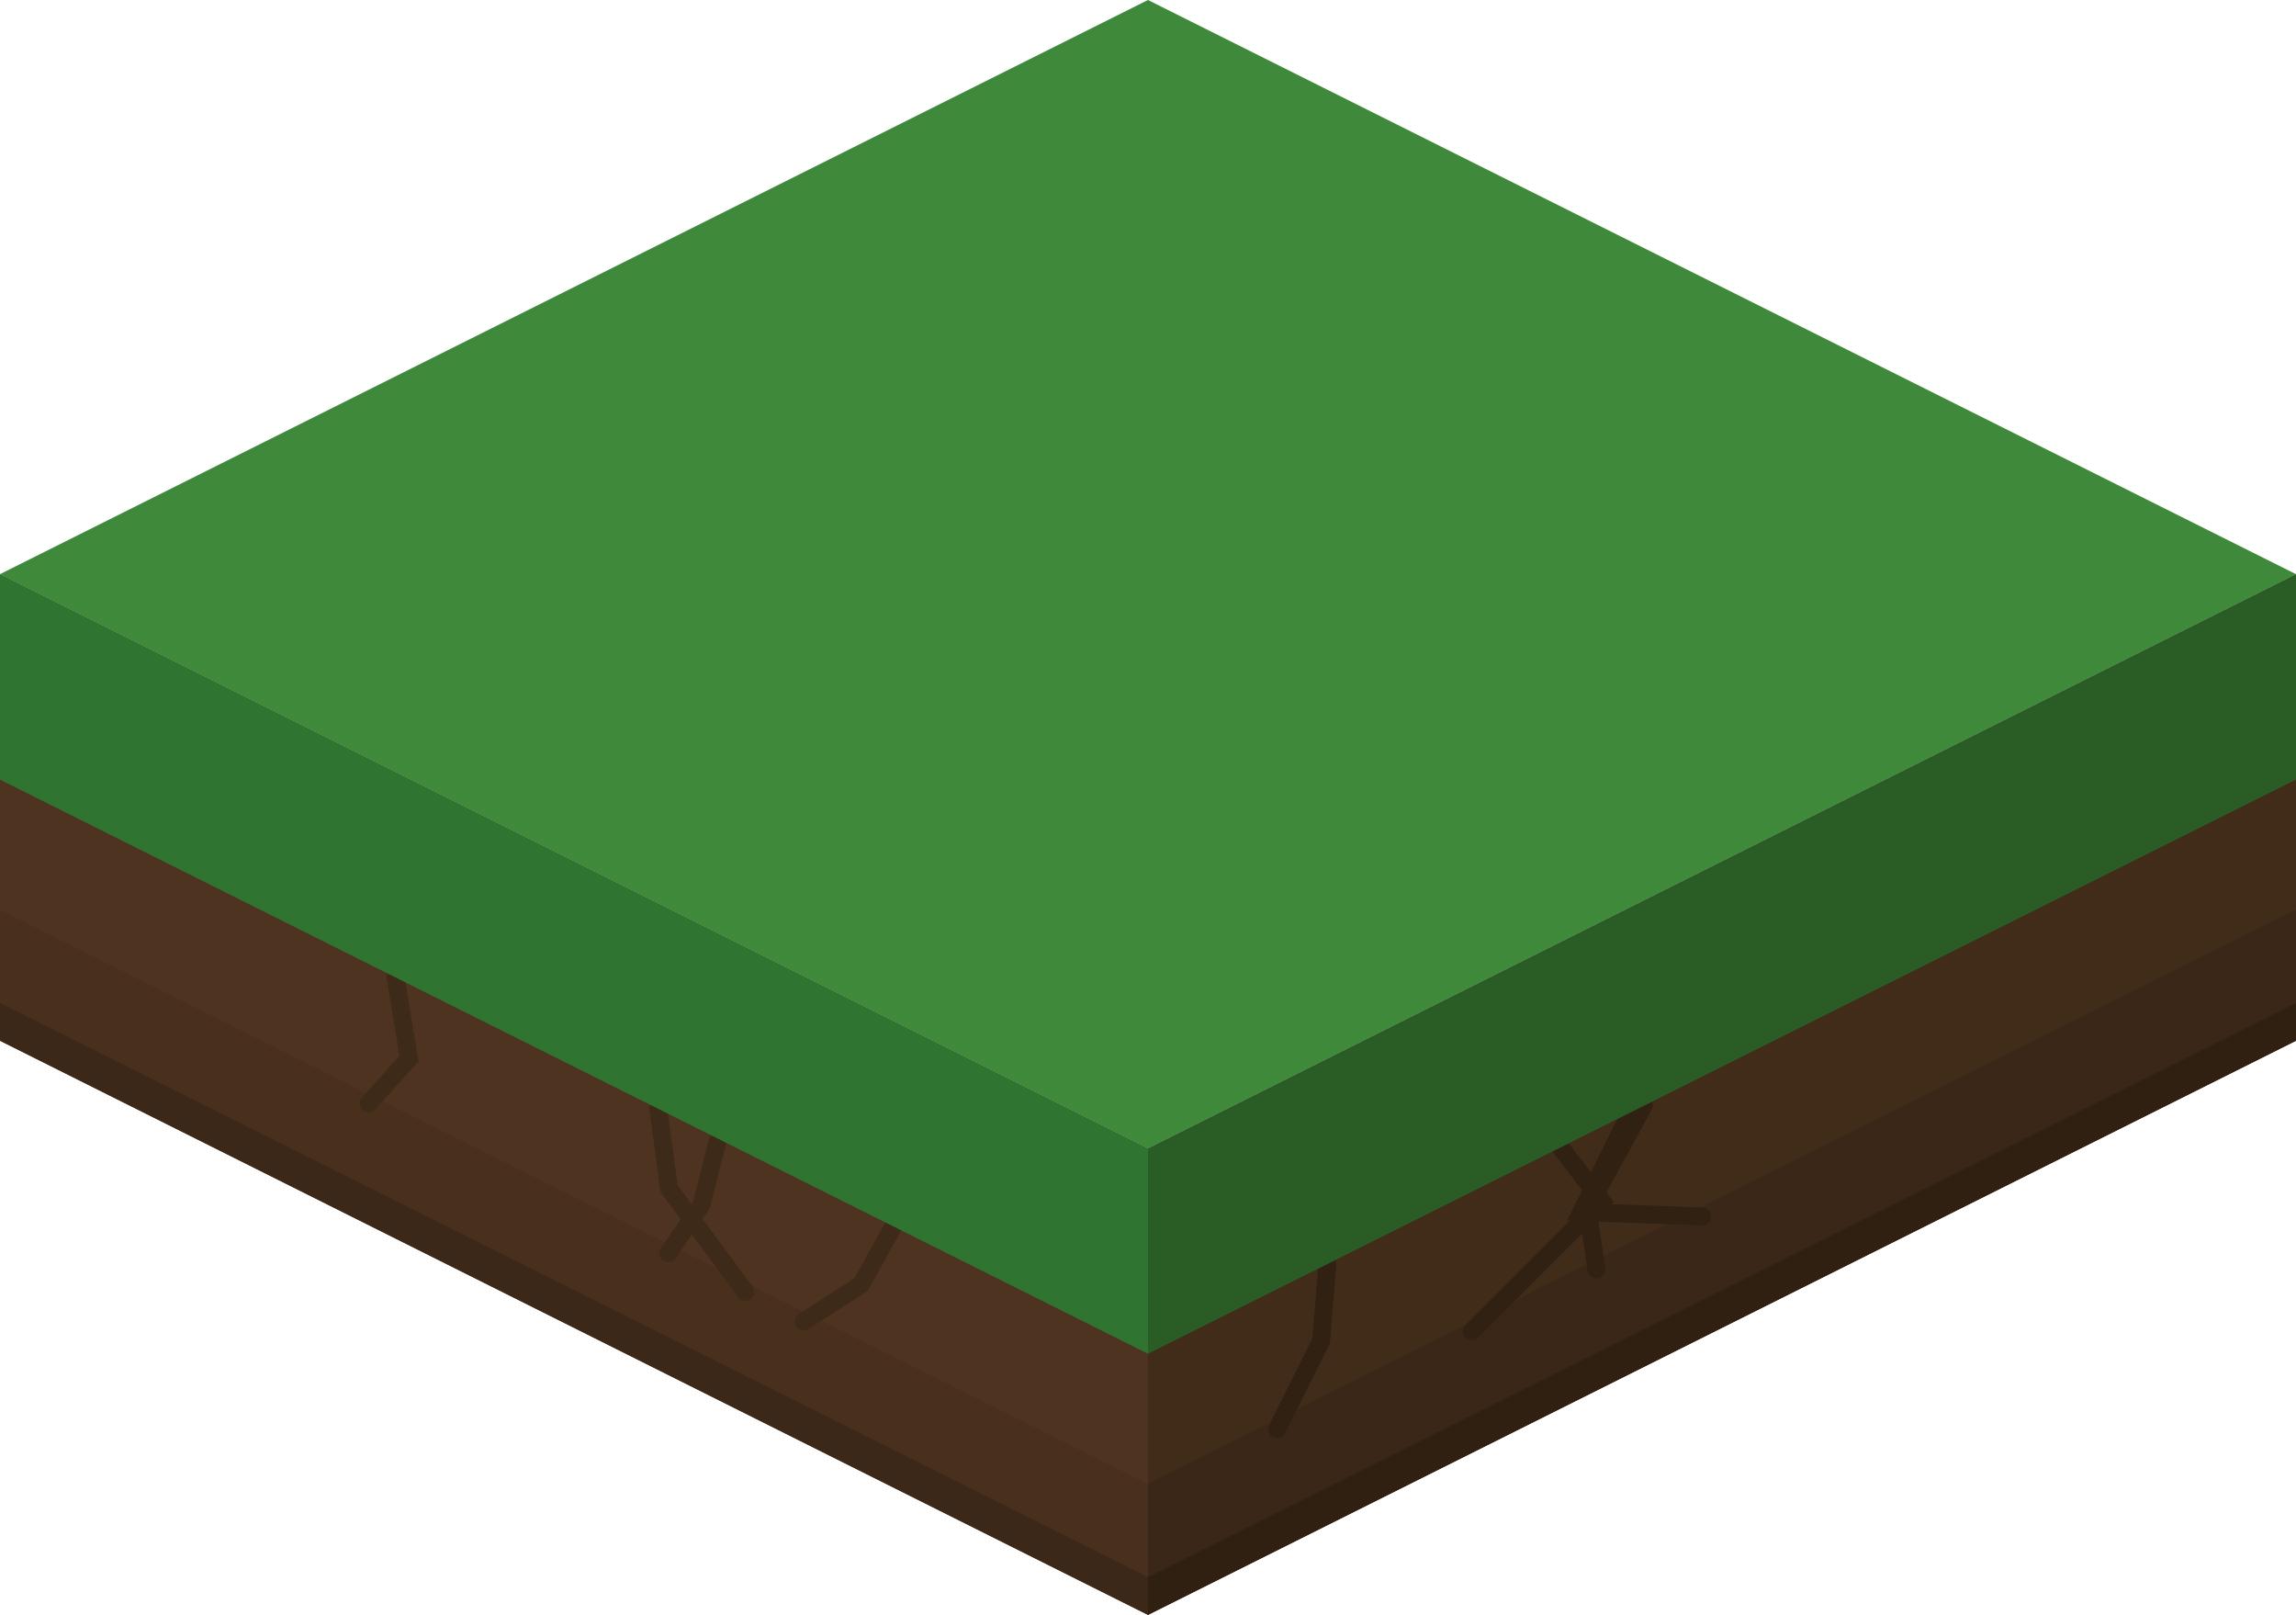
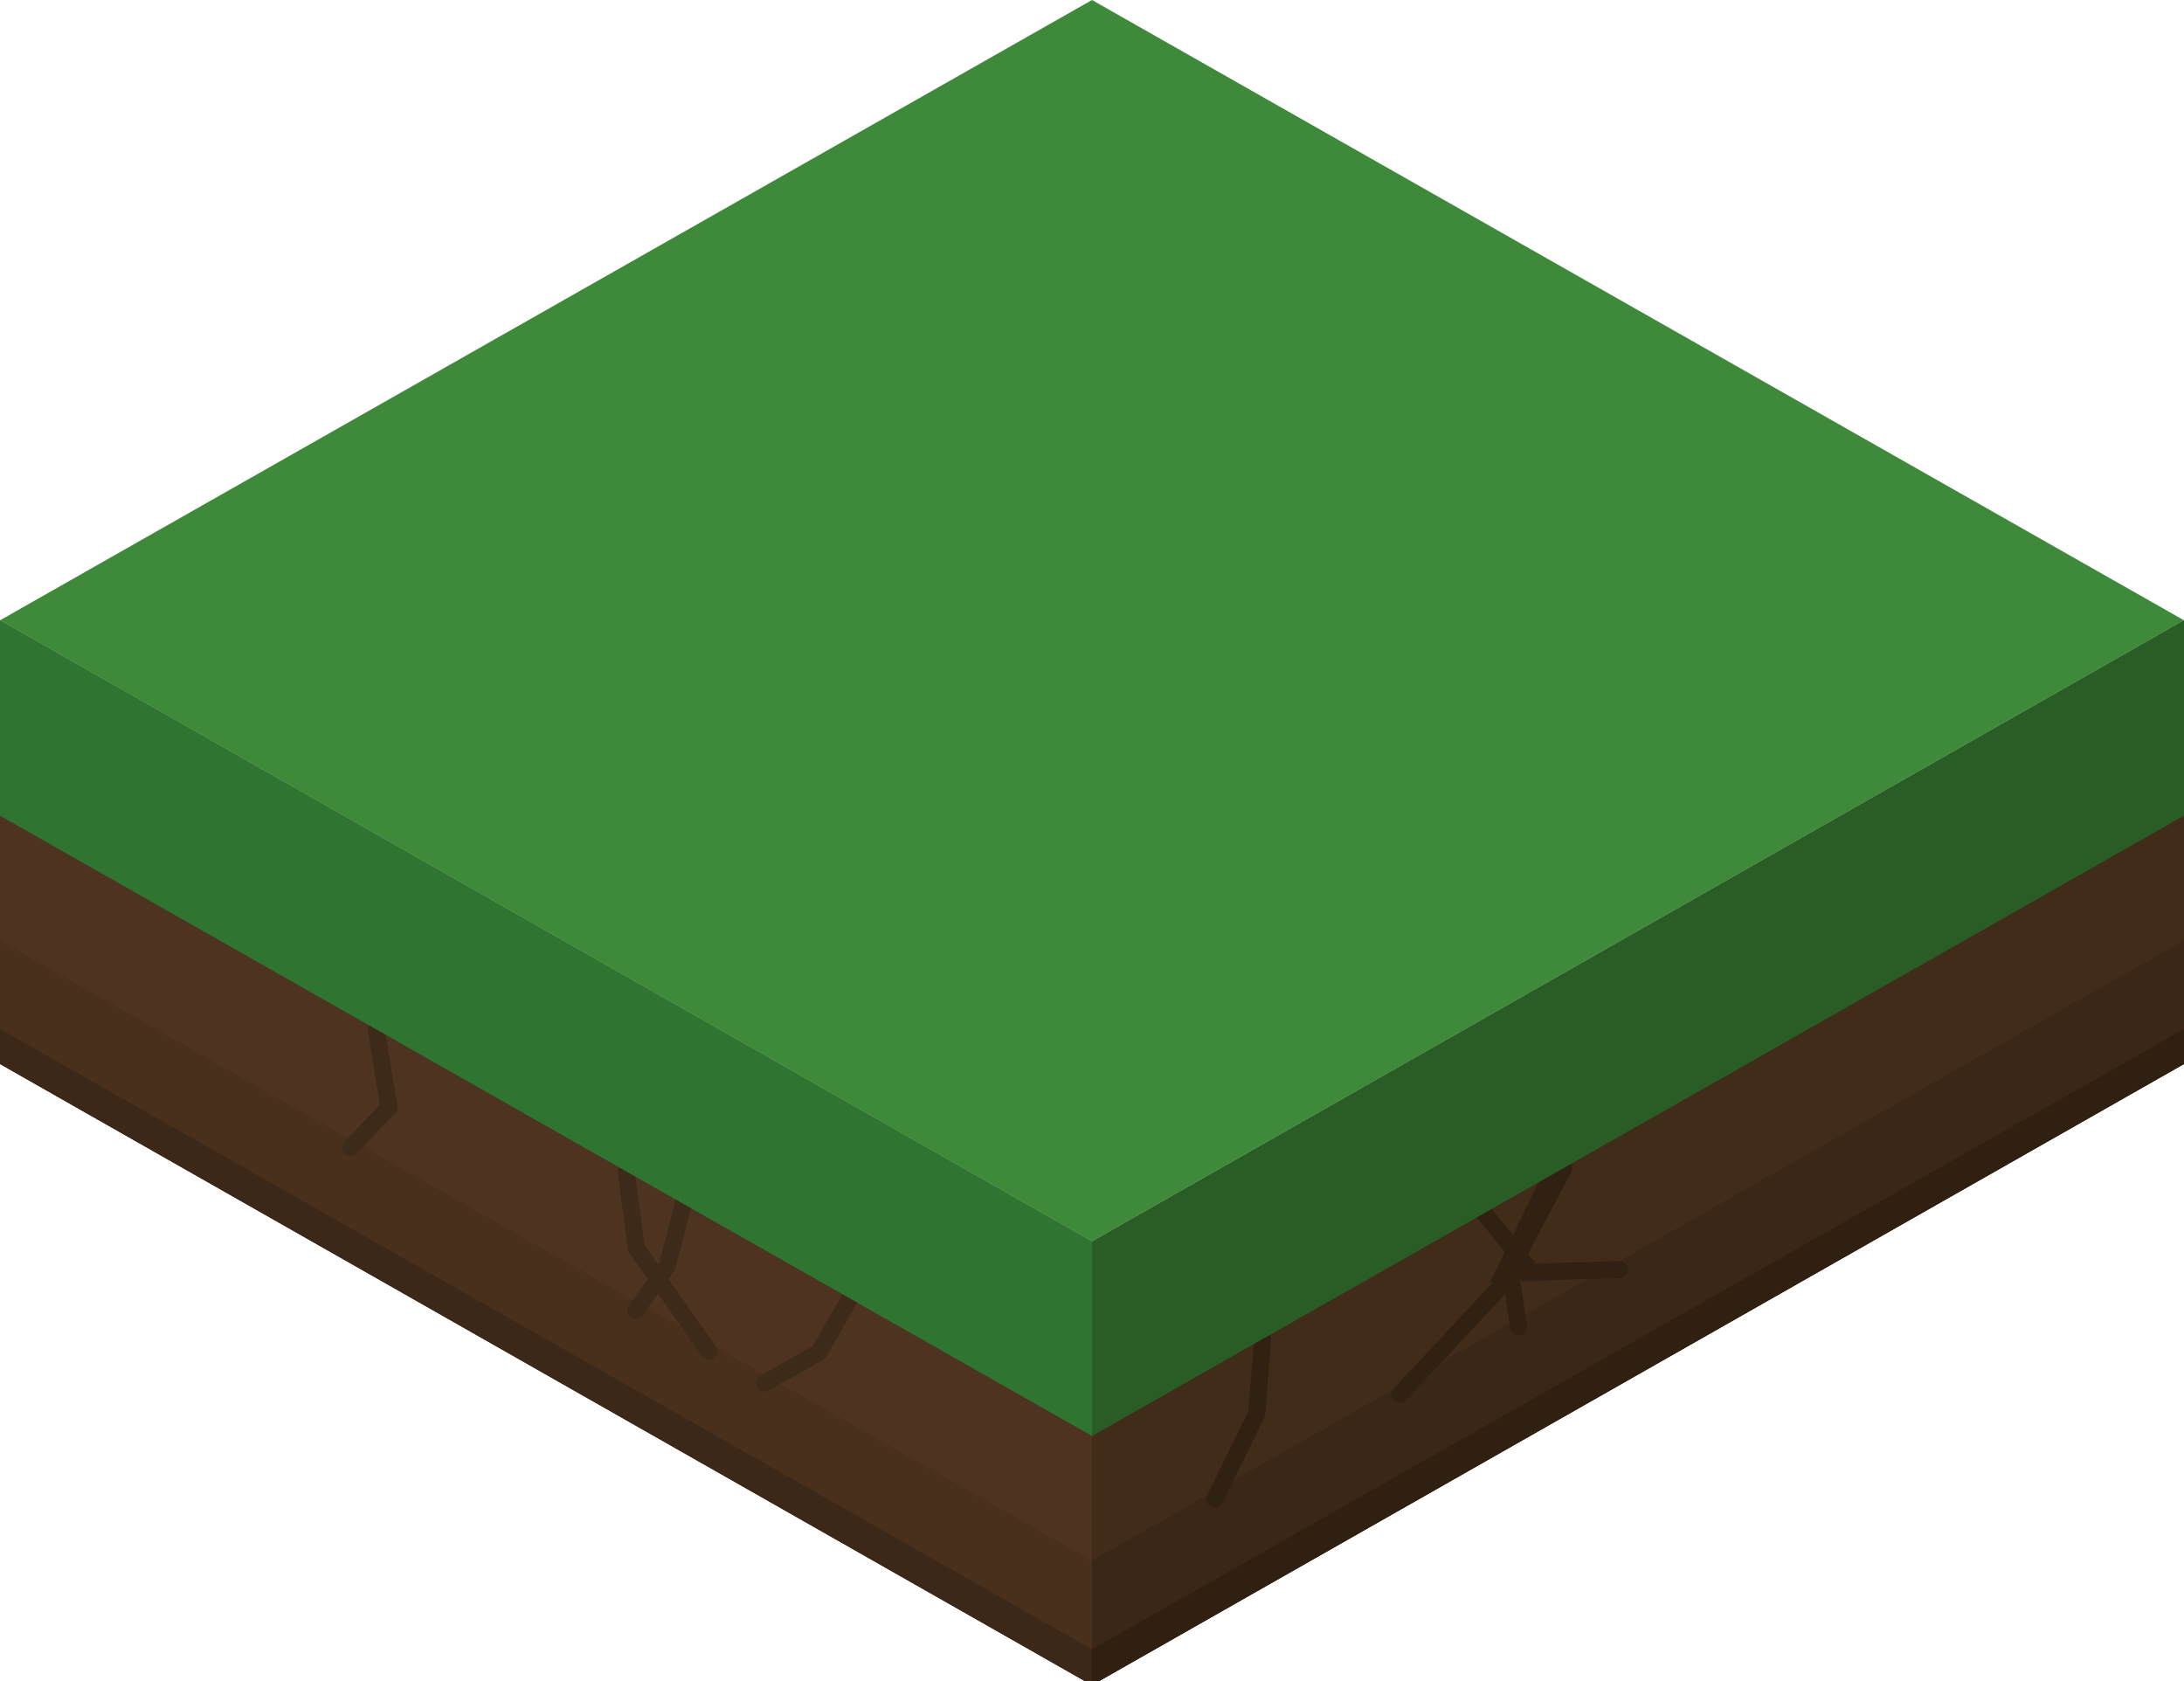
- <svg xmlns="http://www.w3.org/2000/svg" viewBox="0 0 256 180" width="256" height="180">
+ <svg xmlns="http://www.w3.org/2000/svg" viewBox="0 0 256 197" width="256" height="197">
  <defs>
    <clipPath id="d">
-       <polygon points="128,0 256,64 128,128 0,64" />
+       <polygon points="128,0 256,72.7 128,145.5 0,72.7" />
    </clipPath>
    <clipPath id="w0">
-       <polygon points="0,64 128,128 128,180 0,116" />
+       <polygon points="0,72.7 128,145.5 128,197.5 0,124.7" />
    </clipPath>
    <clipPath id="w1">
-       <polygon points="128,128 256,64 256,116 128,180" />
+       <polygon points="128,145.5 256,72.7 256,124.7 128,197.5" />
    </clipPath>
    <linearGradient id="fade" x1="0" y1="0" x2="0" y2="1">
      <stop offset="0.55" stop-color="#000" stop-opacity="0" />
      <stop offset="1" stop-color="#0b2030" stop-opacity="0.35" />
    </linearGradient>
    <linearGradient id="sun" x1="0" y1="0" x2="1" y2="1">
      <stop offset="0" stop-color="#fff" stop-opacity="0.18" />
      <stop offset="0.6" stop-color="#fff" stop-opacity="0" />
      <stop offset="1" stop-color="#000" stop-opacity="0.08" />
    </linearGradient>
  </defs>
-   <polygon points="0,64 128,128 128,180 0,116" fill="#4e3420" />
-   <polygon points="0,101.4 128,165.4 128,180 0,116" fill="#48301d" />
-   <polyline points="99.6,136.7 96,143.2 89.6,147.3" fill="none" stroke="#3e2a19" stroke-width="2" stroke-linecap="round" />
-   <polyline points="80.1,126.9 78.2,134.3 74.5,139.7" fill="none" stroke="#3e2a19" stroke-width="2" stroke-linecap="round" />
-   <polyline points="44.1,108.9 45.6,118 41.1,123" fill="none" stroke="#3e2a19" stroke-width="2" stroke-linecap="round" />
-   <polyline points="73.4,123.6 74.6,132.5 83.1,144" fill="none" stroke="#3e2a19" stroke-width="2" stroke-linecap="round" />
-   <polygon points="0,64 128,128 128,150.9 0,86.9" fill="#2f7430" />
-   <polygon points="0,111.8 128,175.8 128,180 0,116" fill="#3c2818" />
-   <polygon points="128,128 256,64 256,116 128,180" fill="#412c1a" />
-   <polygon points="128,165.4 256,101.4 256,116 128,180" fill="#3b2717" />
-   <polyline points="174,127.9 178.6,133.9 164.1,148.4" fill="none" stroke="#312113" stroke-width="2" stroke-linecap="round" />
-   <polyline points="183.3,123.2 177,134.7 178,141.5" fill="none" stroke="#312113" stroke-width="2" stroke-linecap="round" />
-   <polyline points="148,140.9 147.3,149.5 142.4,159.3" fill="none" stroke="#312113" stroke-width="2" stroke-linecap="round" />
-   <polyline points="181.8,124 176.3,135.1 189.8,135.6" fill="none" stroke="#312113" stroke-width="2" stroke-linecap="round" />
-   <polygon points="128,128 256,64 256,86.9 128,150.9" fill="#2a5c26" />
-   <polygon points="128,175.8 256,111.8 256,116 128,180" fill="#2f2012" />
-   <polygon points="128,0 256,64 128,128 0,64" fill="#3f8a3a" />
+   <polygon points="0,72.7 128,145.5 128,197.5 0,124.7" fill="#4e3420" />
+   <polygon points="0,110.2 128,182.9 128,197.5 0,124.7" fill="#48301d" />
+   <polyline points="99.6,152.2 96,158.5 89.6,162.1" fill="none" stroke="#3e2a19" stroke-width="2" stroke-linecap="round" />
+   <polyline points="80.1,141.1 78.2,148.4 74.5,153.6" fill="none" stroke="#3e2a19" stroke-width="2" stroke-linecap="round" />
+   <polyline points="44.1,120.7 45.6,129.8 41.1,134.5" fill="none" stroke="#3e2a19" stroke-width="2" stroke-linecap="round" />
+   <polyline points="73.4,137.3 74.6,146.3 83.1,158.4" fill="none" stroke="#3e2a19" stroke-width="2" stroke-linecap="round" />
+   <polygon points="0,72.7 128,145.5 128,168.3 0,95.6" fill="#2f7430" />
+   <polygon points="0,120.6 128,193.3 128,197.5 0,124.7" fill="#3c2818" />
+   <polygon points="128,145.5 256,72.7 256,124.7 128,197.5" fill="#412c1a" />
+   <polygon points="128,182.9 256,110.2 256,124.7 128,197.5" fill="#3b2717" />
+   <polyline points="174,142.2 178.6,147.9 164.1,163.4" fill="none" stroke="#312113" stroke-width="2" stroke-linecap="round" />
+   <polyline points="183.3,136.9 177,148.8 178,155.5" fill="none" stroke="#312113" stroke-width="2" stroke-linecap="round" />
+   <polyline points="148,157 147.3,165.7 142.4,175.7" fill="none" stroke="#312113" stroke-width="2" stroke-linecap="round" />
+   <polyline points="181.8,137.8 176.3,149.2 189.8,148.8" fill="none" stroke="#312113" stroke-width="2" stroke-linecap="round" />
+   <polygon points="128,145.5 256,72.7 256,95.6 128,168.3" fill="#2a5c26" />
+   <polygon points="128,193.3 256,120.6 256,124.7 128,197.5" fill="#2f2012" />
+   <polygon points="128,0 256,72.7 128,145.5 0,72.7" fill="#3f8a3a" />
  <g clip-path="url(#d)">
</g>
</svg>
